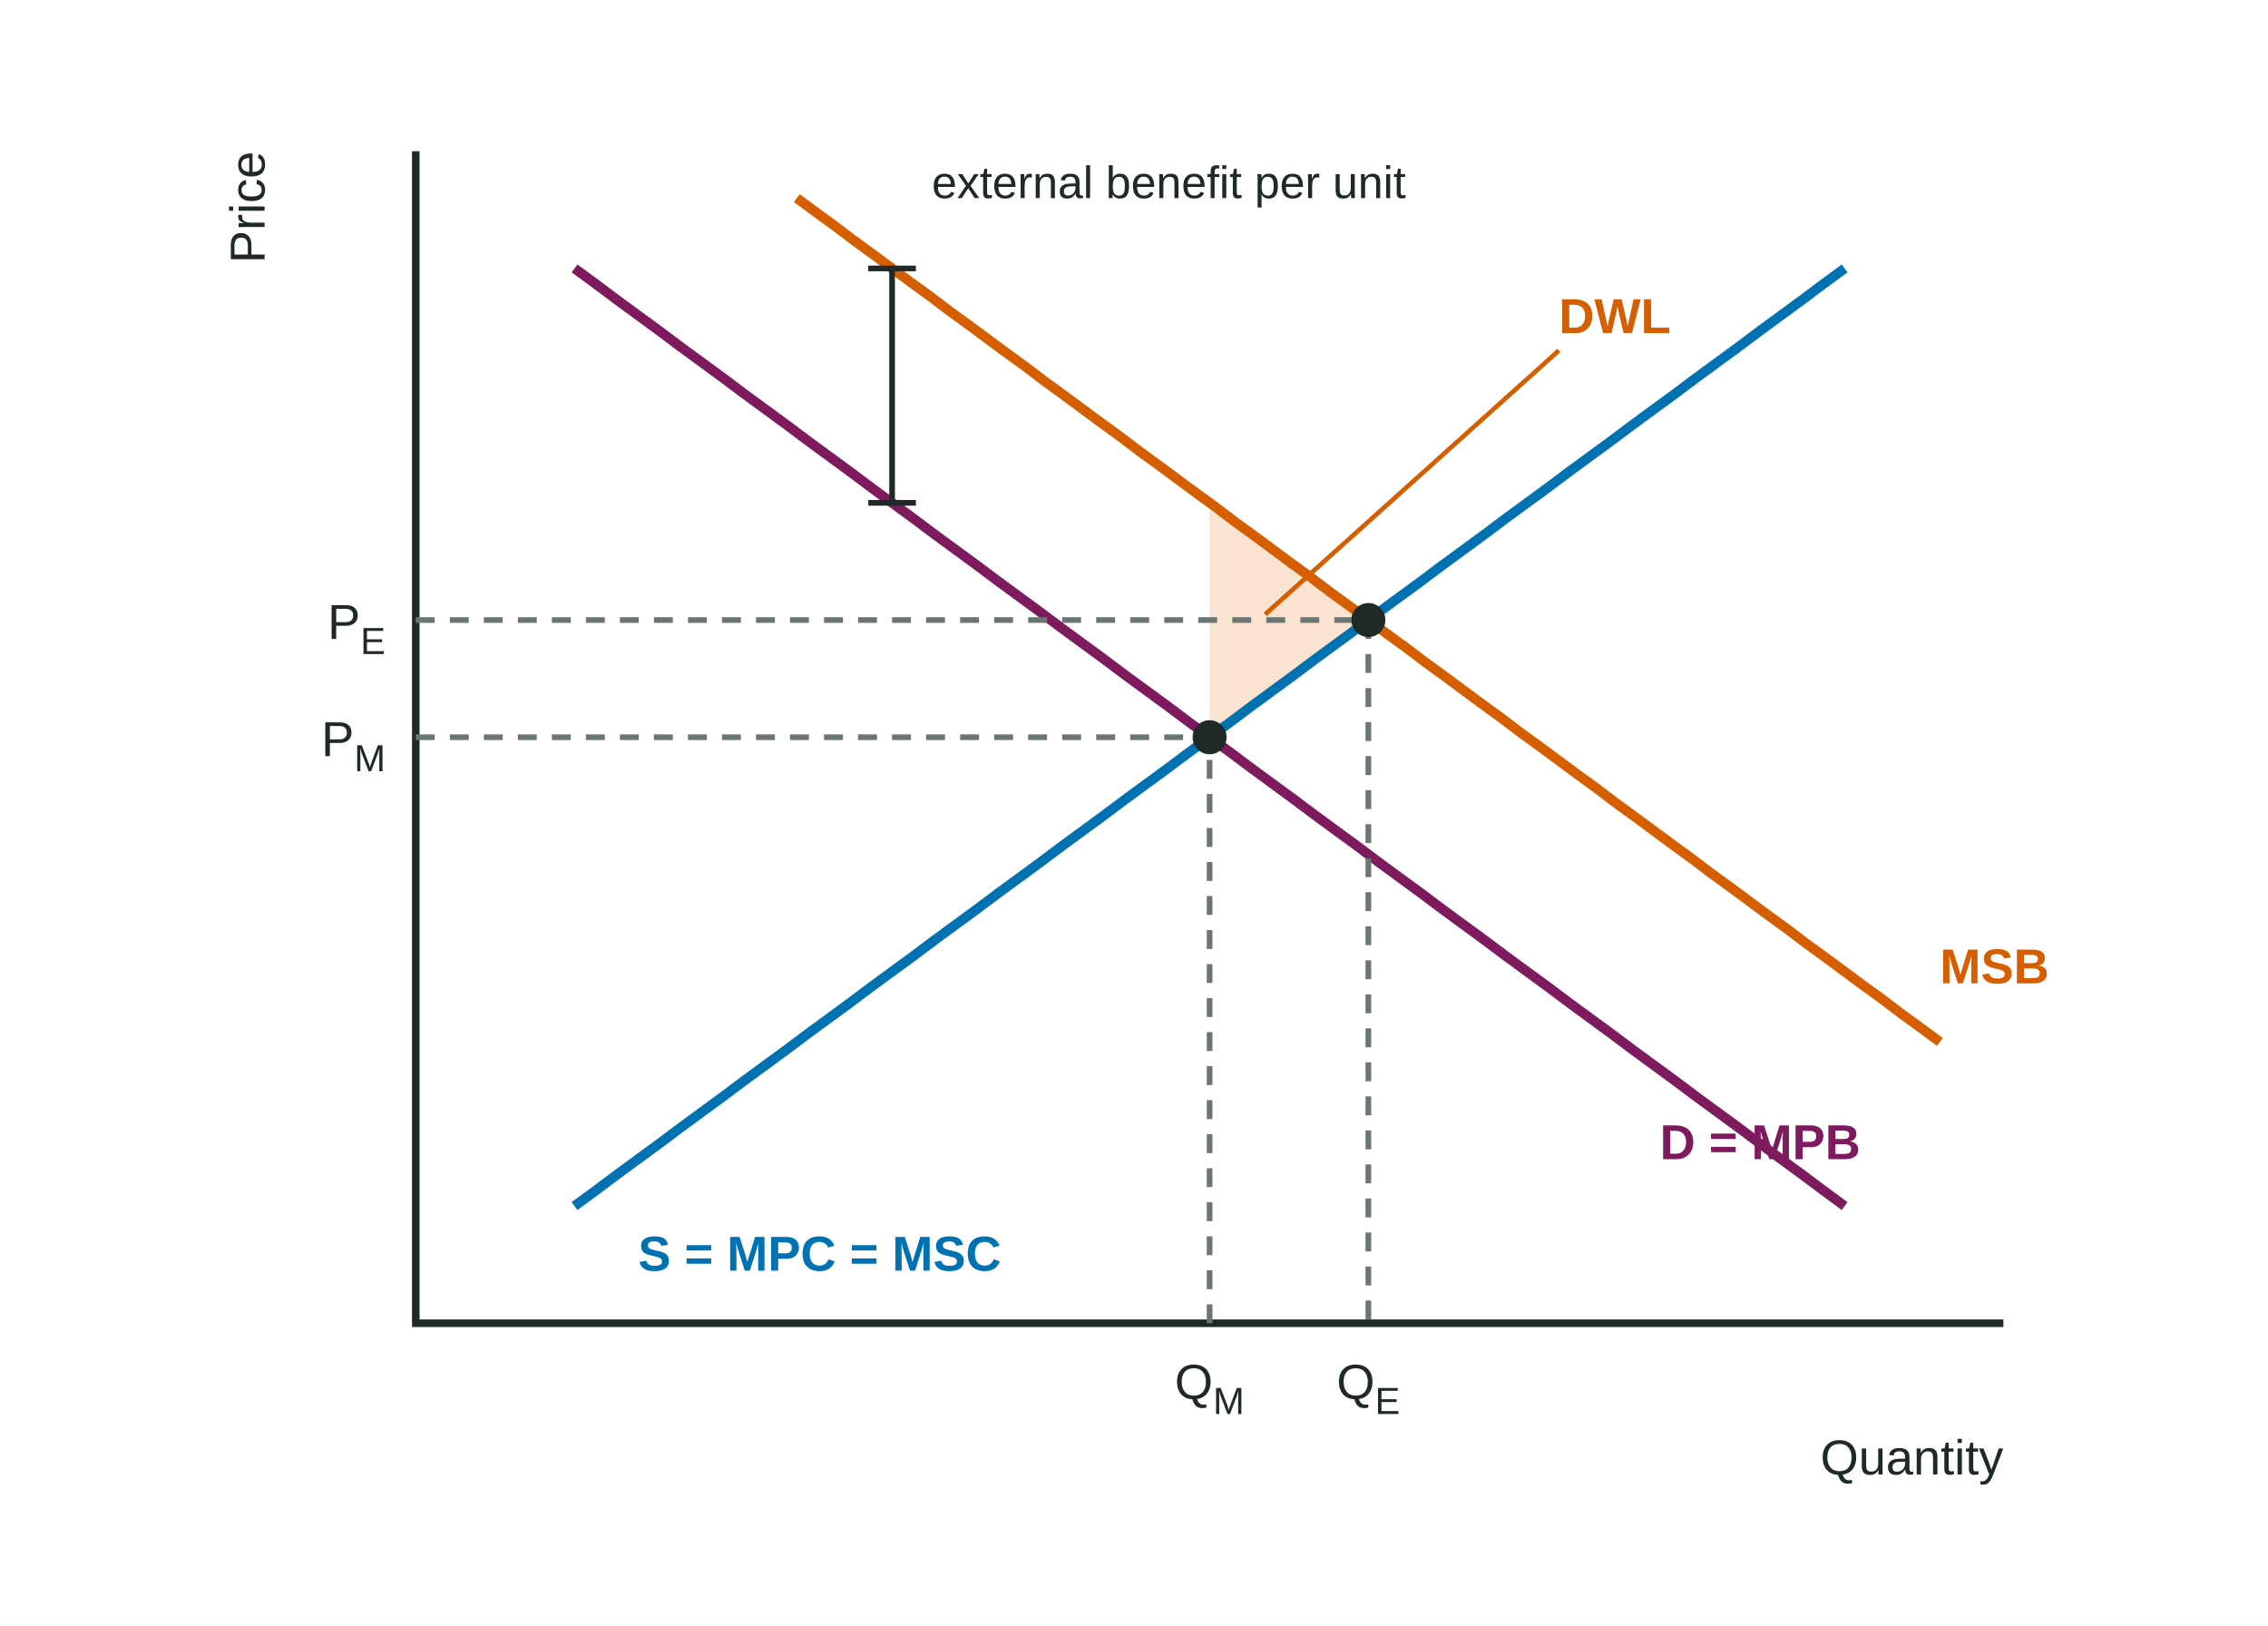
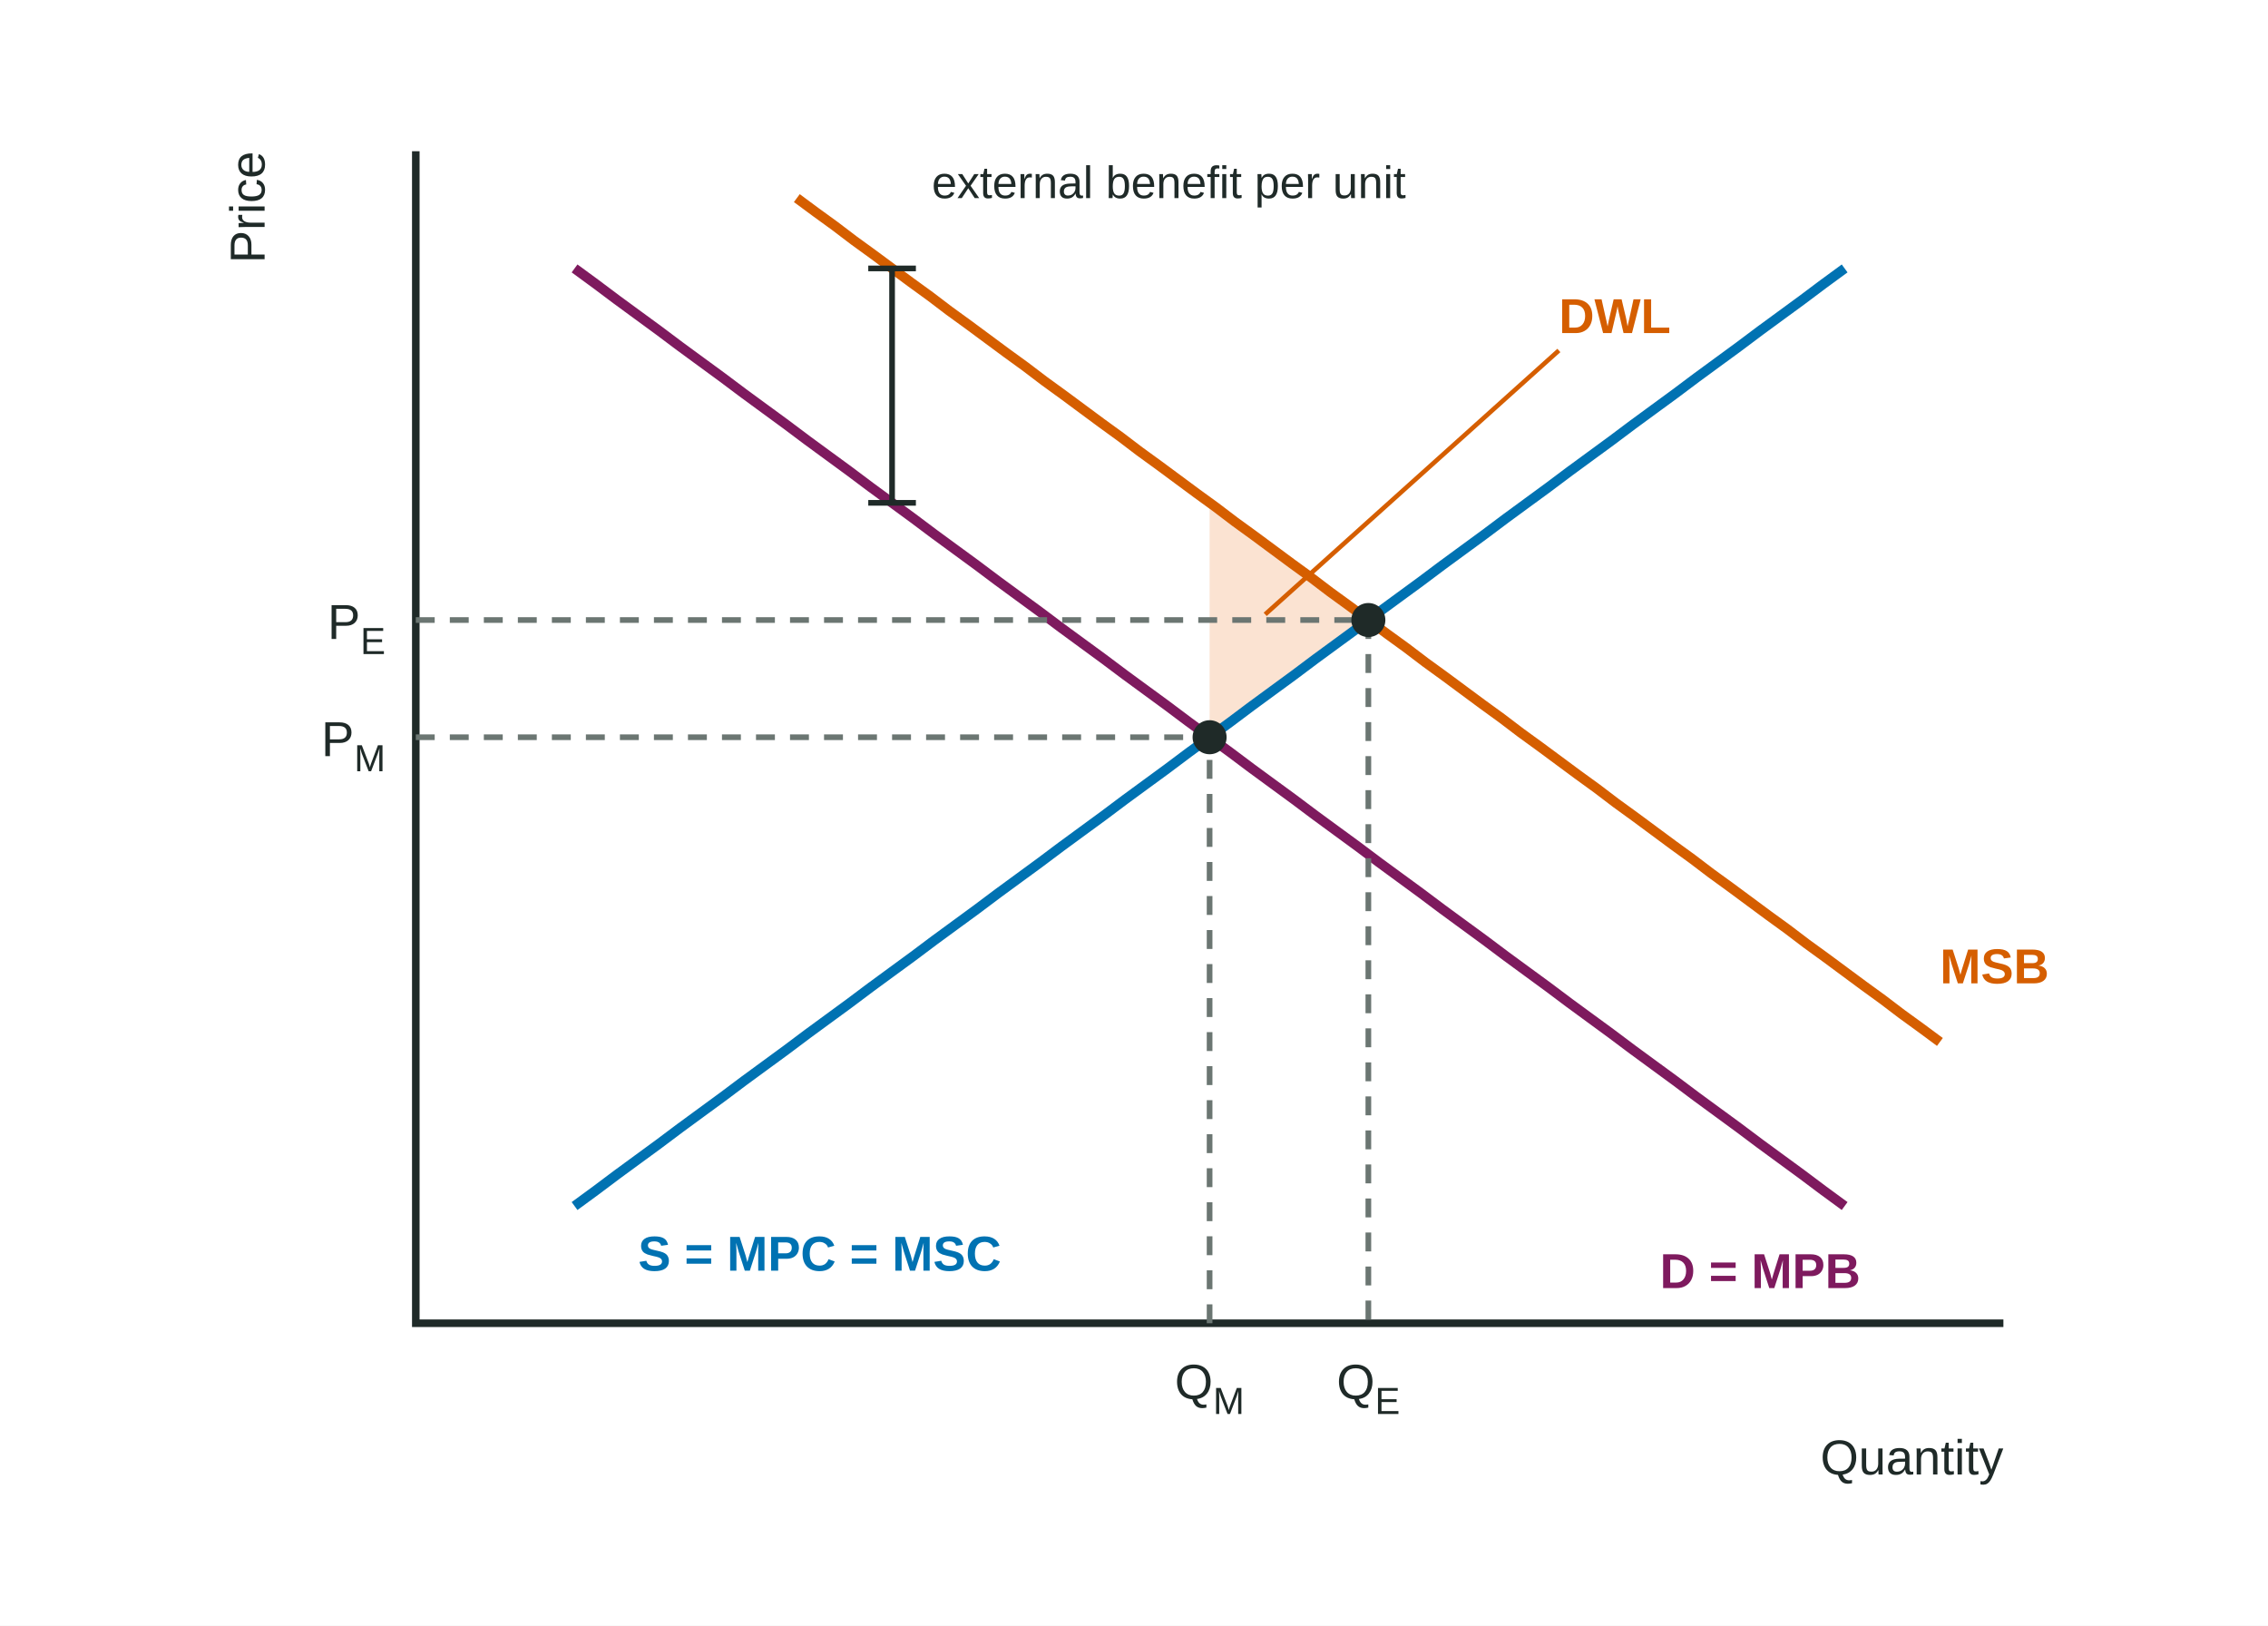
<svg xmlns="http://www.w3.org/2000/svg" viewBox="0 0 600 430" width="600" height="430" role="img" aria-labelledby="externalities-positive-t externalities-positive-d" font-family="Arial, Helvetica, sans-serif">
  <defs>
    <marker id="externalities-positive-ar" viewBox="0 0 10 10" refX="9" refY="5" markerWidth="7" markerHeight="7" orient="auto-start-reverse">
      <path d="M0,0 L10,5 L0,10 z" fill="#1F2A28" />
    </marker>
    <marker id="externalities-positive-arA" viewBox="0 0 10 10" refX="9" refY="5" markerWidth="7" markerHeight="7" orient="auto-start-reverse">
      <path d="M0,0 L10,5 L0,10 z" fill="#7E1A5E" />
    </marker>
    <marker id="externalities-positive-arV" viewBox="0 0 10 10" refX="9" refY="5" markerWidth="7" markerHeight="7" orient="auto-start-reverse">
      <path d="M0,0 L10,5 L0,10 z" fill="#D55E00" />
    </marker>
    <marker id="externalities-positive-arB" viewBox="0 0 10 10" refX="9" refY="5" markerWidth="7" markerHeight="7" orient="auto-start-reverse">
      <path d="M0,0 L10,5 L0,10 z" fill="#0072B2" />
    </marker>
  </defs>
  <rect width="600" height="430" fill="#FFFFFF" />
  <path d="M110 40V350H530" fill="none" stroke="#1F2A28" stroke-width="2" />
  <text x="530" y="390" font-size="13" font-weight="normal" fill="#1F2A28" text-anchor="end">Quantity</text>
  <text transform="translate(70 40) rotate(-90)" font-size="13" fill="#1F2A28" text-anchor="end">Price</text>
  <path d="M320 195L320 133L362 164Z" fill="#FBE3D2" stroke="none" fill-opacity="1" />
  <path d="M152 71L157.6 75.1L163.2 79.3L168.8 83.4L174.4 87.5L180 91.7L185.6 95.8L191.2 99.9L196.8 104.1L202.4 108.2L208 112.3L213.6 116.5L219.2 120.6L224.8 124.7L230.4 128.9L236 133L241.6 137.1L247.2 141.3L252.8 145.4L258.4 149.5L264 153.7L269.6 157.8L275.2 161.9L280.8 166.1L286.4 170.2L292 174.3L297.6 178.5L303.2 182.6L308.8 186.7L314.4 190.9L320 195L325.6 199.1L331.2 203.3L336.8 207.4L342.4 211.5L348 215.7L353.6 219.8L359.2 223.9L364.8 228.1L370.4 232.2L376 236.3L381.6 240.5L387.2 244.6L392.8 248.7L398.4 252.9L404 257L409.6 261.1L415.2 265.3L420.8 269.4L426.4 273.5L432 277.7L437.6 281.8L443.2 285.9L448.8 290.1L454.4 294.2L460 298.3L465.6 302.5L471.2 306.6L476.8 310.7L482.4 314.9L488 319" fill="none" stroke="#7E1A5E" stroke-width="2.6" />
  <path d="M210.8 52.4L215.8 56.1L220.9 59.8L225.9 63.6L231 67.3L236 71L241 74.7L246.1 78.4L251.1 82.2L256.2 85.9L261.2 89.6L266.2 93.3L271.3 97L276.3 100.8L281.4 104.5L286.4 108.2L291.4 111.9L296.5 115.6L301.5 119.4L306.6 123.1L311.6 126.8L316.6 130.5L321.7 134.2L326.7 138L331.8 141.7L336.8 145.4L341.8 149.1L346.9 152.8L351.9 156.6L357 160.3L362 164L367 167.7L372.1 171.4L377.1 175.2L382.2 178.9L387.2 182.6L392.2 186.3L397.3 190L402.3 193.8L407.4 197.5L412.4 201.2L417.4 204.9L422.5 208.6L427.5 212.4L432.6 216.1L437.6 219.8L442.6 223.5L447.7 227.2L452.7 231L457.8 234.7L462.8 238.4L467.8 242.1L472.9 245.8L477.9 249.6L483 253.3L488 257L493 260.7L498.1 264.4L503.1 268.2L508.2 271.9L513.2 275.6" fill="none" stroke="#D55E00" stroke-width="2.6" />
  <path d="M152 319L157.6 314.9L163.2 310.7L168.8 306.6L174.4 302.5L180 298.3L185.6 294.2L191.2 290.1L196.8 285.9L202.4 281.8L208 277.7L213.6 273.5L219.2 269.4L224.8 265.3L230.4 261.1L236 257L241.6 252.9L247.2 248.7L252.8 244.6L258.4 240.5L264 236.3L269.6 232.2L275.2 228.1L280.8 223.9L286.4 219.8L292 215.7L297.6 211.5L303.2 207.4L308.8 203.3L314.4 199.1L320 195L325.6 190.9L331.2 186.7L336.8 182.6L342.4 178.5L348 174.3L353.6 170.2L359.2 166.1L364.8 161.9L370.4 157.8L376 153.7L381.6 149.5L387.2 145.4L392.8 141.3L398.4 137.1L404 133L409.6 128.9L415.2 124.7L420.8 120.6L426.4 116.5L432 112.3L437.6 108.2L443.2 104.1L448.8 99.9L454.4 95.8L460 91.7L465.6 87.5L471.2 83.4L476.8 79.3L482.4 75.1L488 71" fill="none" stroke="#0072B2" stroke-width="2.6" />
  <path d="M110 195H320V350" fill="none" stroke="#6B7672" stroke-width="1.5" stroke-dasharray="5 4" />
  <circle cx="320" cy="195" r="4.5" fill="#1F2A28" />
  <text x="320" y="370" font-size="13" font-weight="normal" fill="#1F2A28" text-anchor="middle">Q<tspan font-size="10" dy="4">M</tspan>
  </text>
  <text x="102" y="200" font-size="13" font-weight="normal" fill="#1F2A28" text-anchor="end">P<tspan font-size="10" dy="4">M</tspan>
  </text>
  <path d="M110 164H362V350" fill="none" stroke="#6B7672" stroke-width="1.5" stroke-dasharray="5 4" />
  <circle cx="362" cy="164" r="4.5" fill="#1F2A28" />
  <text x="362" y="370" font-size="13" font-weight="normal" fill="#1F2A28" text-anchor="middle">Q<tspan font-size="10" dy="4">E</tspan>
  </text>
  <text x="102" y="169" font-size="13" font-weight="normal" fill="#1F2A28" text-anchor="end">P<tspan font-size="10" dy="4">E</tspan>
  </text>
-   <text x="492.2" y="306.6" font-size="13" font-weight="bold" fill="#7E1A5E" text-anchor="end">D = MPB</text>
+   <text x="492.2" y="340.7" font-size="13" font-weight="bold" fill="#7E1A5E" text-anchor="end">D = MPB</text>
  <text x="513.2" y="260.1" font-size="13" font-weight="bold" fill="#D55E00" text-anchor="start">MSB</text>
  <text x="168.8" y="336.1" font-size="13" font-weight="bold" fill="#0072B2" text-anchor="start">S = MPC = MSC</text>
  <line x1="334.7" y1="162.5" x2="412.4" y2="92.7" stroke="#D55E00" stroke-width="1.2" />
  <text x="412.4" y="88.1" font-size="13" font-weight="bold" fill="#D55E00" text-anchor="start">DWL</text>
  <path d="M236 133V71" stroke="#1F2A28" stroke-width="1.5" />
  <path d="M229.7 133H242.3M229.7 71H242.3" stroke="#1F2A28" stroke-width="1.5" />
  <text x="246.5" y="52.4" font-size="12" font-weight="normal" fill="#1F2A28" text-anchor="start">external benefit per unit</text>
</svg>
